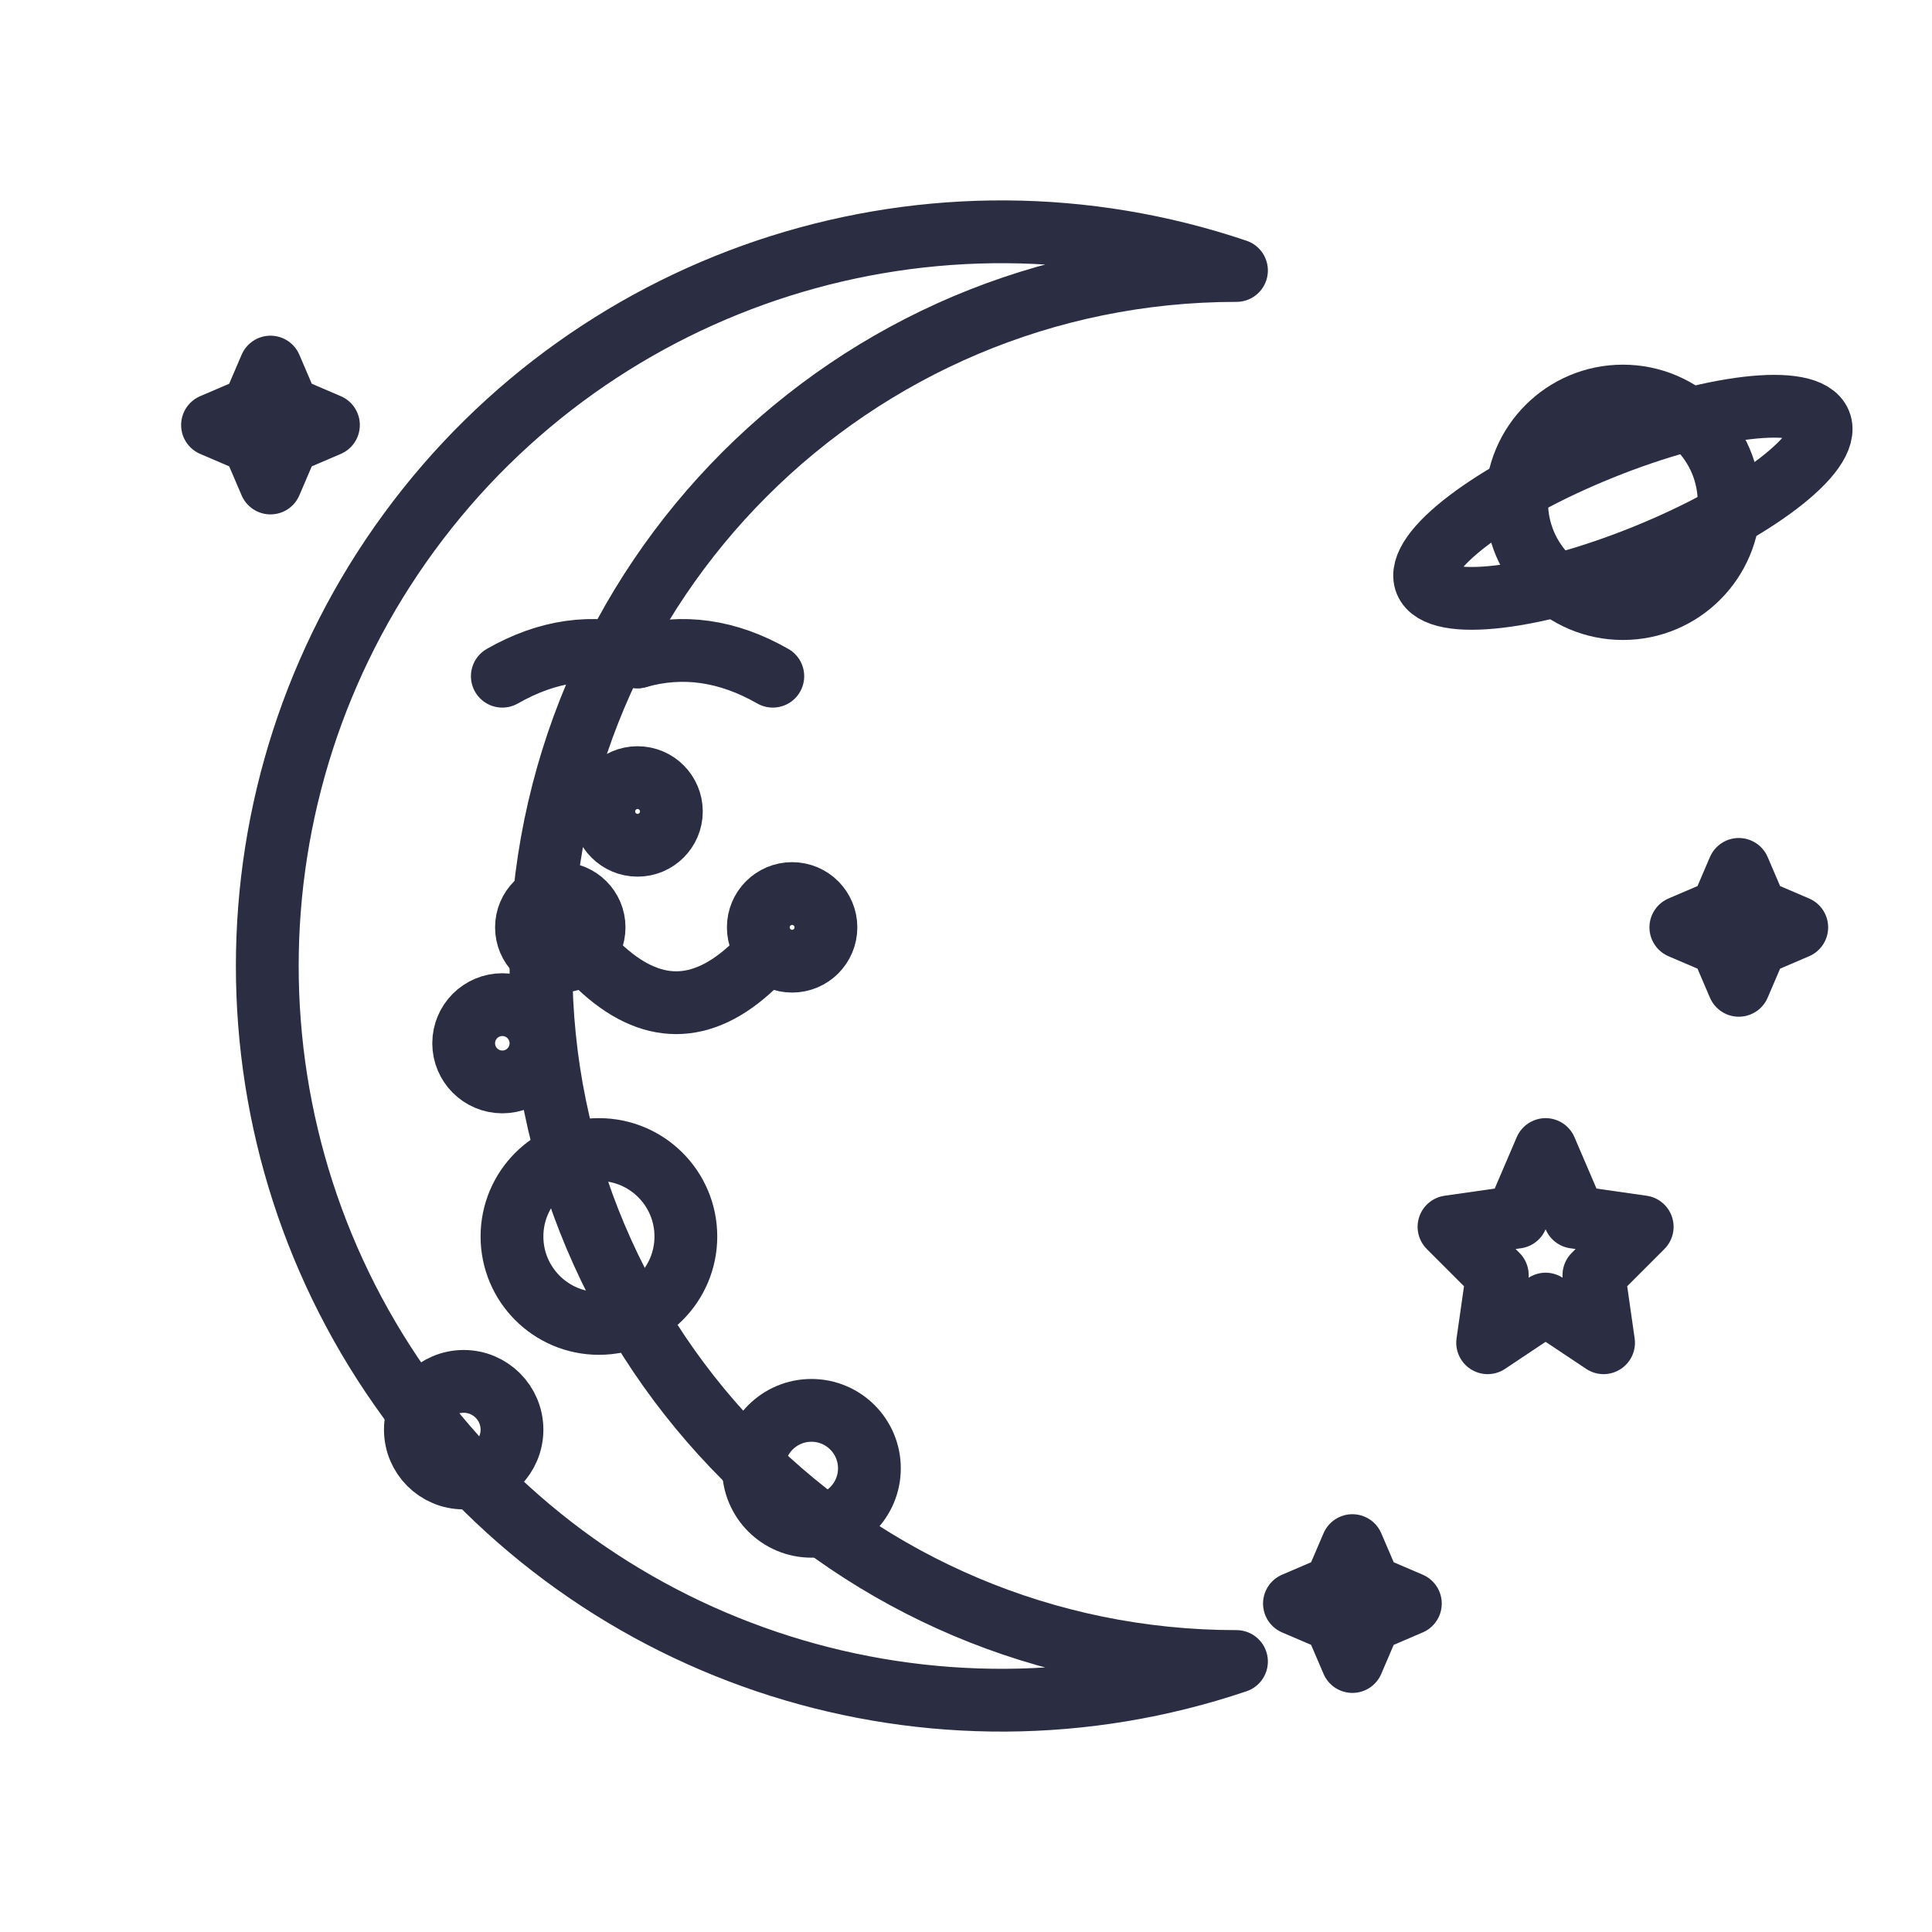
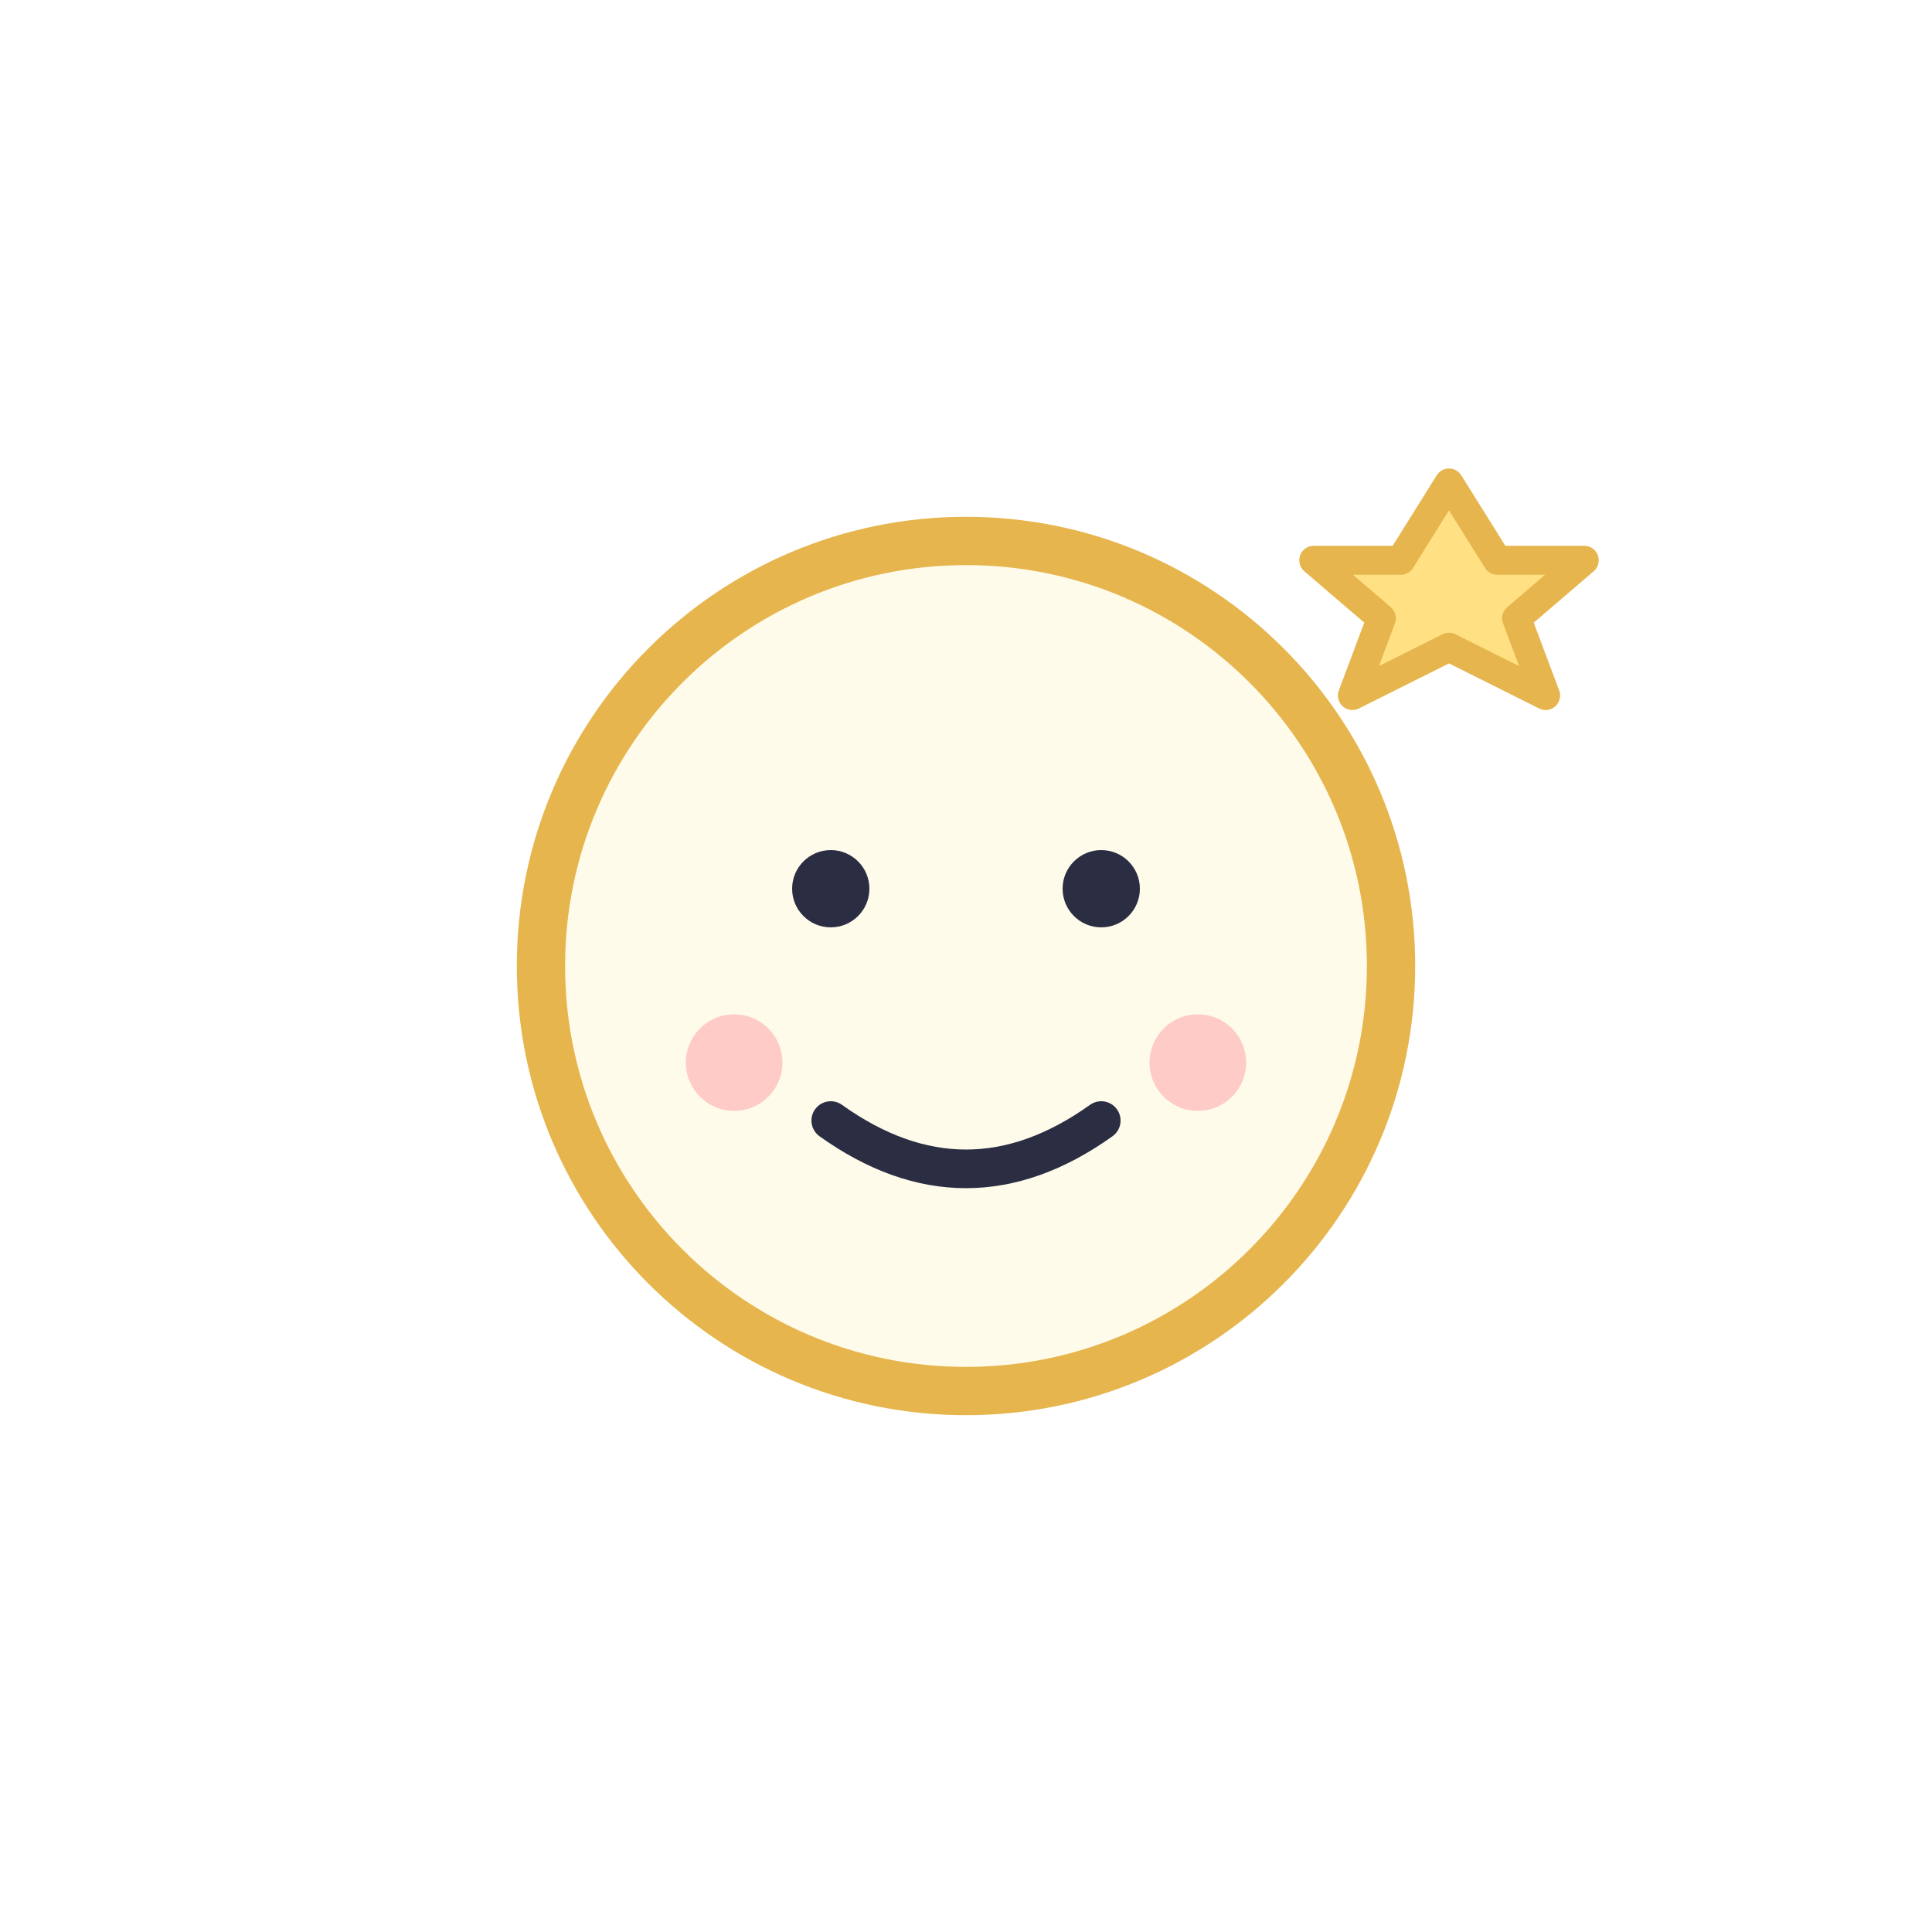
<svg xmlns="http://www.w3.org/2000/svg" viewBox="0 0 200 200">
-   <g fill="none" stroke="#2b2d42" stroke-width="6.5" stroke-linecap="round" stroke-linejoin="round">
-     <path d="M128 28 A76 76 0 1 0 128 172 A62 62 0 1 1 128 28 Z" />
-     <circle cx="66" cy="84" r="3.5" />
-     <circle cx="66" cy="84" r="1.6" />
-     <path d="M52 70 Q59 66 66 68" />
-     <path d="M66 68 Q73 66 80 70" />
-     <path d="M62 100 Q70 107.6 78 100" />
-     <circle cx="58" cy="96" r="3.5" />
-     <circle cx="82" cy="96" r="3.5" />
-     <circle cx="62" cy="128" r="9" />
-     <circle cx="84" cy="152" r="6" />
-     <circle cx="48" cy="148" r="5" />
-     <circle cx="52" cy="108" r="4" />
-     <circle cx="168" cy="52" r="11" />
-     <ellipse cx="168" cy="52" rx="22" ry="6" transform="rotate(-22 168 52)" />
-     <polygon points="160,119 163,126 170,127 165,132 166,139 160,135 154,139 155,132 150,127 157,126" />
-     <polygon points="180,90 181.8,94.2 186,96 181.8,97.8 180,102 178.2,97.8 174,96 178.2,94.2" />
-     <polygon points="140,160 141.8,164.2 146,166 141.8,167.8 140,172 138.2,167.8 134,166 138.2,164.2" />
-     <polygon points="28,38 29.8,42.2 34,44 29.8,45.8 28,50 26.2,45.8 22,44 26.2,42.2" />
-   </g>
+   <circle cx="100" cy="100" r="44" fill="#fffbeb" stroke="#e6b54d" stroke-width="5" stroke-linejoin="round" />
+   <circle cx="86" cy="92" r="4" fill="#2b2d42" />
+   <circle cx="114" cy="92" r="4" fill="#2b2d42" />
+   <circle cx="76" cy="110" r="5" fill="#ffb7b7" opacity="0.7" />
+   <circle cx="124" cy="110" r="5" fill="#ffb7b7" opacity="0.7" />
+   <path d="M86 116 Q100 126 114 116" fill="none" stroke="#2b2d42" stroke-width="4" stroke-linecap="round" stroke-linejoin="round" />
+   <path d="M150 50 L155 58 L164 58 L157 64 L160 72 L150 67 L140 72 L143 64 L136 58 L145 58 L150 50 Z" fill="#ffe082" stroke="#e6b54d" stroke-width="3" stroke-linejoin="round" />
</svg>
